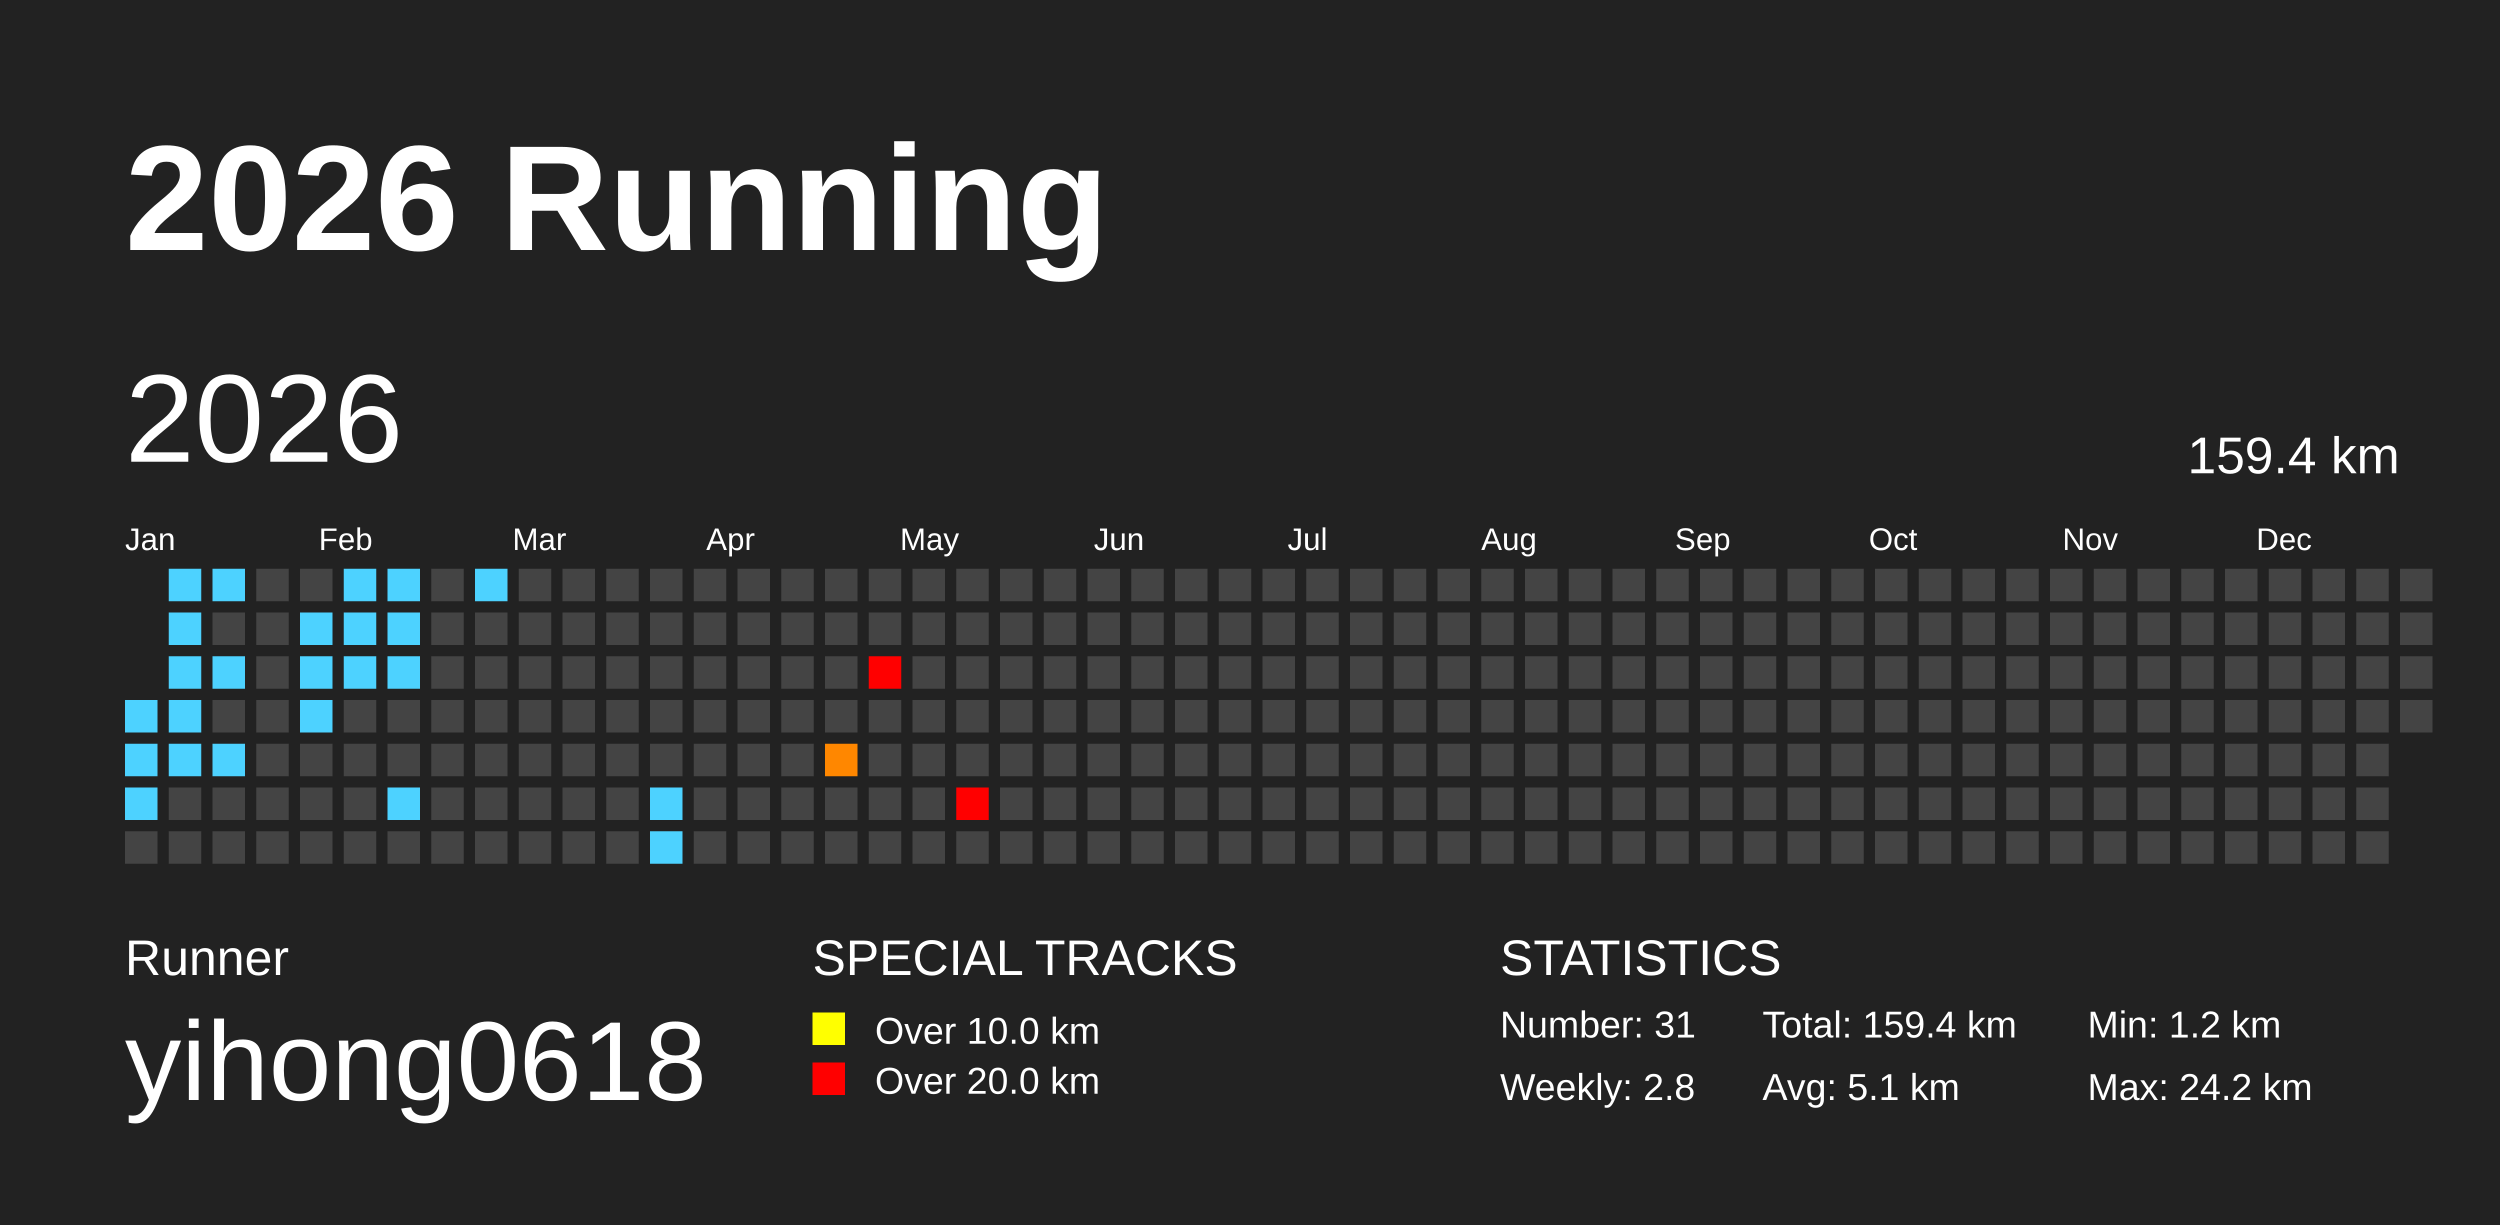
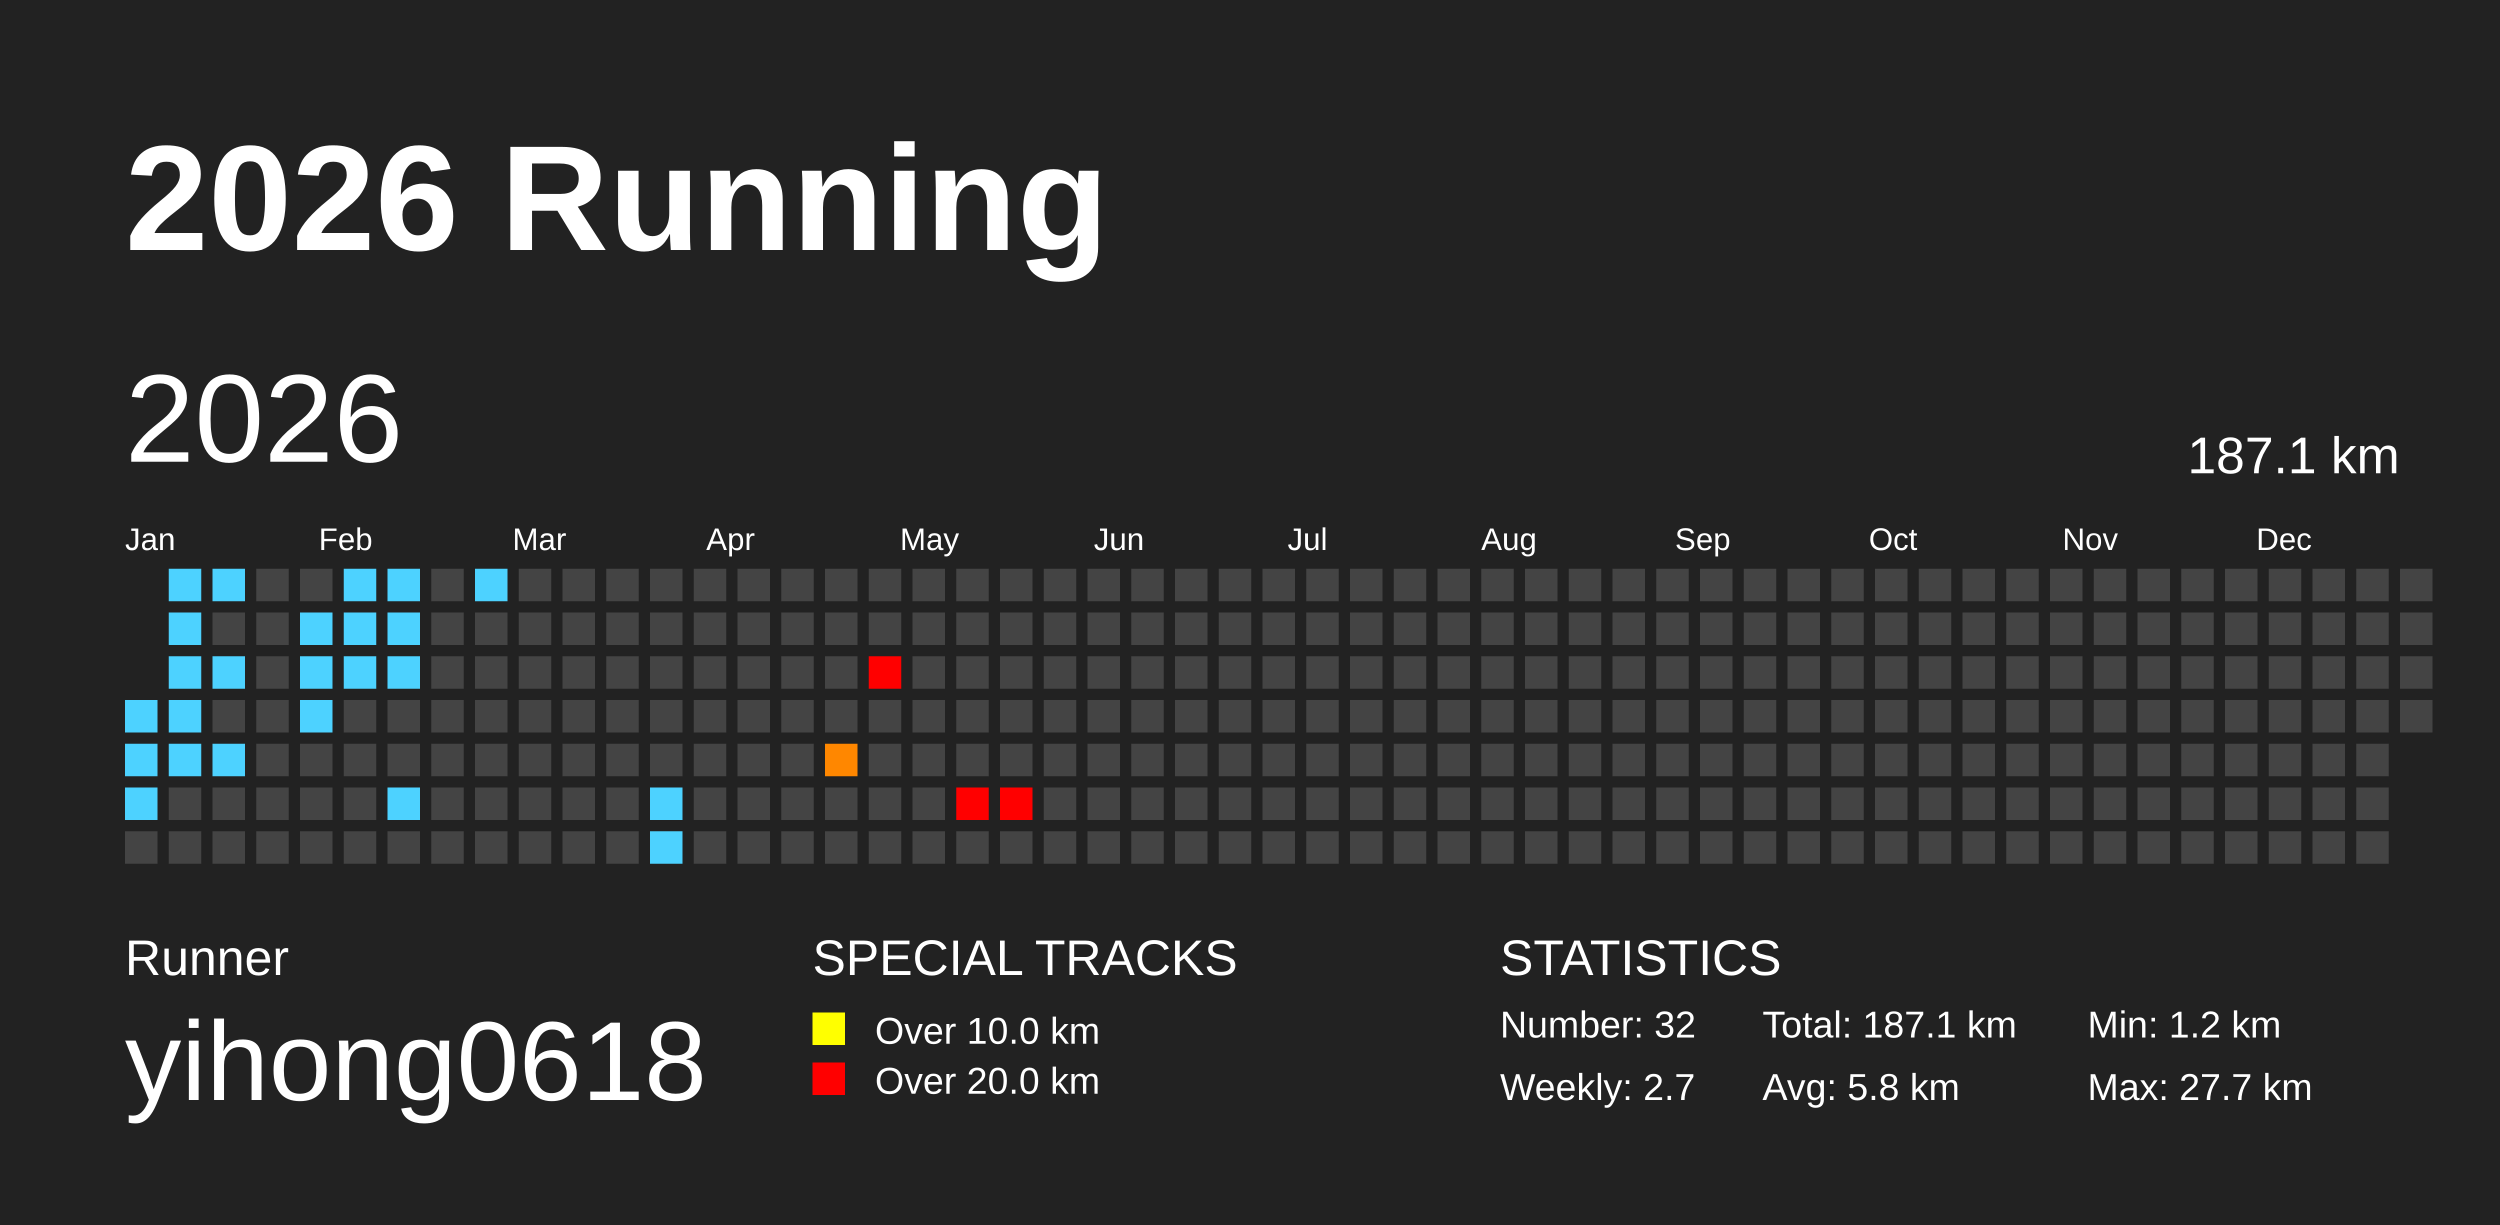
<svg xmlns="http://www.w3.org/2000/svg" baseProfile="full" height="98mm" version="1.1" viewBox="0,0,200,98" width="200mm">
  <defs />
  <rect fill="#222222" height="98" width="200" x="0" y="0" />
  <text fill="#FFFFFF" style="font-size:12px; font-family:Arial; font-weight:bold;" x="10" y="20">2026 Running</text>
  <text fill="#FFFFFF" style="font-size:4px; font-family:Arial" x="10" y="78">Runner</text>
  <text fill="#FFFFFF" style="font-size:9px; font-family:Arial" x="10" y="88">yihong0618</text>
  <text fill="#FFFFFF" style="font-size:4px; font-family:Arial" x="65" y="78">SPECIAL TRACKS</text>
  <rect fill="yellow" height="2.6" width="2.6" x="65" y="81" />
  <text fill="#FFFFFF" style="font-size:3px; font-family:Arial" x="70" y="83.5">Over 10.0 km</text>
  <rect fill="red" height="2.6" width="2.6" x="65" y="85" />
  <text fill="#FFFFFF" style="font-size:3px; font-family:Arial" x="70" y="87.5">Over 20.0 km</text>
  <text fill="#FFFFFF" style="font-size:4px; font-family:Arial" x="120" y="78">STATISTICS</text>
-   <text fill="#FFFFFF" style="font-size:3px; font-family:Arial" x="120" y="83">Number: 31</text>
-   <text fill="#FFFFFF" style="font-size:3px; font-family:Arial" x="120" y="88">Weekly: 2.8</text>
-   <text fill="#FFFFFF" style="font-size:3px; font-family:Arial" x="141" y="83">Total: 159.4 km</text>
-   <text fill="#FFFFFF" style="font-size:3px; font-family:Arial" x="141" y="88">Avg: 5.1 km</text>
+   <text fill="#FFFFFF" style="font-size:3px; font-family:Arial" x="120" y="83">Number: 32</text>
+   <text fill="#FFFFFF" style="font-size:3px; font-family:Arial" x="120" y="88">Weekly: 2.7</text>
+   <text fill="#FFFFFF" style="font-size:3px; font-family:Arial" x="141" y="83">Total: 187.1 km</text>
+   <text fill="#FFFFFF" style="font-size:3px; font-family:Arial" x="141" y="88">Avg: 5.8 km</text>
  <text fill="#FFFFFF" style="font-size:3px; font-family:Arial" x="167" y="83">Min: 1.2 km</text>
-   <text fill="#FFFFFF" style="font-size:3px; font-family:Arial" x="167" y="88">Max: 24.2 km</text>
+   <text fill="#FFFFFF" style="font-size:3px; font-family:Arial" x="167" y="88">Max: 27.7 km</text>
  <text dominant-baseline="hanging" fill="#FFFFFF" style="font-size:10.0px; font-family:Arial;" x="10" y="30">2026</text>
-   <text dominant-baseline="hanging" fill="#FFFFFF" style="font-size:4.125px; font-family:Arial;" x="175" y="35">159.4 km</text>
+   <text dominant-baseline="hanging" fill="#FFFFFF" style="font-size:4.125px; font-family:Arial;" x="175" y="35">187.1 km</text>
  <text fill="#FFFFFF" style="font-size:2.5px; font-family:Arial" x="10.0" y="44">Jan</text>
  <text fill="#FFFFFF" style="font-size:2.5px; font-family:Arial" x="25.5" y="44">Feb</text>
  <text fill="#FFFFFF" style="font-size:2.5px; font-family:Arial" x="41.0" y="44">Mar</text>
  <text fill="#FFFFFF" style="font-size:2.5px; font-family:Arial" x="56.5" y="44">Apr</text>
  <text fill="#FFFFFF" style="font-size:2.5px; font-family:Arial" x="72.0" y="44">May</text>
  <text fill="#FFFFFF" style="font-size:2.5px; font-family:Arial" x="87.5" y="44">Jun</text>
  <text fill="#FFFFFF" style="font-size:2.5px; font-family:Arial" x="103.0" y="44">Jul</text>
  <text fill="#FFFFFF" style="font-size:2.5px; font-family:Arial" x="118.5" y="44">Aug</text>
  <text fill="#FFFFFF" style="font-size:2.5px; font-family:Arial" x="134.0" y="44">Sep</text>
  <text fill="#FFFFFF" style="font-size:2.5px; font-family:Arial" x="149.5" y="44">Oct</text>
  <text fill="#FFFFFF" style="font-size:2.5px; font-family:Arial" x="165.0" y="44">Nov</text>
  <text fill="#FFFFFF" style="font-size:2.5px; font-family:Arial" x="180.5" y="44">Dec</text>
  <rect fill="#4dd2ff" height="2.6" width="2.6" x="10.0" y="56.0" />
  <rect fill="#4dd2ff" height="2.6" width="2.6" x="10.0" y="59.5" />
  <rect fill="#4dd2ff" height="2.6" width="2.6" x="10.0" y="63.0" />
  <rect fill="#444444" height="2.6" width="2.6" x="10.0" y="66.5" />
  <rect fill="#4dd2ff" height="2.6" width="2.6" x="13.5" y="45.5" />
  <rect fill="#4dd2ff" height="2.6" width="2.6" x="13.5" y="49.0" />
  <rect fill="#4dd2ff" height="2.6" width="2.6" x="13.5" y="52.5" />
  <rect fill="#4dd2ff" height="2.6" width="2.6" x="13.5" y="56.0" />
  <rect fill="#4dd2ff" height="2.6" width="2.6" x="13.5" y="59.5" />
  <rect fill="#444444" height="2.6" width="2.6" x="13.5" y="63.0" />
  <rect fill="#444444" height="2.6" width="2.6" x="13.5" y="66.5" />
  <rect fill="#4dd2ff" height="2.6" width="2.6" x="17.0" y="45.5" />
  <rect fill="#444444" height="2.6" width="2.6" x="17.0" y="49.0" />
  <rect fill="#4dd2ff" height="2.6" width="2.6" x="17.0" y="52.5" />
  <rect fill="#444444" height="2.6" width="2.6" x="17.0" y="56.0" />
  <rect fill="#4dd2ff" height="2.6" width="2.6" x="17.0" y="59.5" />
  <rect fill="#444444" height="2.6" width="2.6" x="17.0" y="63.0" />
  <rect fill="#444444" height="2.6" width="2.6" x="17.0" y="66.5" />
  <rect fill="#444444" height="2.6" width="2.6" x="20.5" y="45.5" />
  <rect fill="#444444" height="2.6" width="2.6" x="20.5" y="49.0" />
  <rect fill="#444444" height="2.6" width="2.6" x="20.5" y="52.5" />
  <rect fill="#444444" height="2.6" width="2.6" x="20.5" y="56.0" />
  <rect fill="#444444" height="2.6" width="2.6" x="20.5" y="59.5" />
  <rect fill="#444444" height="2.6" width="2.6" x="20.5" y="63.0" />
  <rect fill="#444444" height="2.6" width="2.6" x="20.5" y="66.5" />
  <rect fill="#444444" height="2.6" width="2.6" x="24.0" y="45.5" />
  <rect fill="#4dd2ff" height="2.6" width="2.6" x="24.0" y="49.0" />
  <rect fill="#4dd2ff" height="2.6" width="2.6" x="24.0" y="52.5" />
  <rect fill="#4dd2ff" height="2.6" width="2.6" x="24.0" y="56.0" />
  <rect fill="#444444" height="2.6" width="2.6" x="24.0" y="59.5" />
  <rect fill="#444444" height="2.6" width="2.6" x="24.0" y="63.0" />
  <rect fill="#444444" height="2.6" width="2.6" x="24.0" y="66.5" />
  <rect fill="#4dd2ff" height="2.6" width="2.6" x="27.5" y="45.5" />
  <rect fill="#4dd2ff" height="2.6" width="2.6" x="27.5" y="49.0" />
  <rect fill="#4dd2ff" height="2.6" width="2.6" x="27.5" y="52.5" />
  <rect fill="#444444" height="2.6" width="2.6" x="27.5" y="56.0" />
  <rect fill="#444444" height="2.6" width="2.6" x="27.5" y="59.5" />
  <rect fill="#444444" height="2.6" width="2.6" x="27.5" y="63.0" />
  <rect fill="#444444" height="2.6" width="2.6" x="27.5" y="66.5" />
  <rect fill="#4dd2ff" height="2.6" width="2.6" x="31.0" y="45.5" />
  <rect fill="#4dd2ff" height="2.6" width="2.6" x="31.0" y="49.0" />
  <rect fill="#4dd2ff" height="2.6" width="2.6" x="31.0" y="52.5" />
  <rect fill="#444444" height="2.6" width="2.6" x="31.0" y="56.0" />
  <rect fill="#444444" height="2.6" width="2.6" x="31.0" y="59.5" />
  <rect fill="#4dd2ff" height="2.6" width="2.6" x="31.0" y="63.0" />
  <rect fill="#444444" height="2.6" width="2.6" x="31.0" y="66.5" />
  <rect fill="#444444" height="2.6" width="2.6" x="34.5" y="45.5" />
  <rect fill="#444444" height="2.6" width="2.6" x="34.5" y="49.0" />
  <rect fill="#444444" height="2.6" width="2.6" x="34.5" y="52.5" />
  <rect fill="#444444" height="2.6" width="2.6" x="34.5" y="56.0" />
  <rect fill="#444444" height="2.6" width="2.6" x="34.5" y="59.5" />
  <rect fill="#444444" height="2.6" width="2.6" x="34.5" y="63.0" />
  <rect fill="#444444" height="2.6" width="2.6" x="34.5" y="66.5" />
  <rect fill="#4dd2ff" height="2.6" width="2.6" x="38.0" y="45.5" />
  <rect fill="#444444" height="2.6" width="2.6" x="38.0" y="49.0" />
  <rect fill="#444444" height="2.6" width="2.6" x="38.0" y="52.5" />
  <rect fill="#444444" height="2.6" width="2.6" x="38.0" y="56.0" />
  <rect fill="#444444" height="2.6" width="2.6" x="38.0" y="59.5" />
  <rect fill="#444444" height="2.6" width="2.6" x="38.0" y="63.0" />
  <rect fill="#444444" height="2.6" width="2.6" x="38.0" y="66.5" />
  <rect fill="#444444" height="2.6" width="2.6" x="41.5" y="45.5" />
  <rect fill="#444444" height="2.6" width="2.6" x="41.5" y="49.0" />
  <rect fill="#444444" height="2.6" width="2.6" x="41.5" y="52.5" />
  <rect fill="#444444" height="2.6" width="2.6" x="41.5" y="56.0" />
  <rect fill="#444444" height="2.6" width="2.6" x="41.5" y="59.5" />
  <rect fill="#444444" height="2.6" width="2.6" x="41.5" y="63.0" />
  <rect fill="#444444" height="2.6" width="2.6" x="41.5" y="66.5" />
  <rect fill="#444444" height="2.6" width="2.6" x="45.0" y="45.5" />
  <rect fill="#444444" height="2.6" width="2.6" x="45.0" y="49.0" />
  <rect fill="#444444" height="2.6" width="2.6" x="45.0" y="52.5" />
  <rect fill="#444444" height="2.6" width="2.6" x="45.0" y="56.0" />
  <rect fill="#444444" height="2.6" width="2.6" x="45.0" y="59.5" />
  <rect fill="#444444" height="2.6" width="2.6" x="45.0" y="63.0" />
  <rect fill="#444444" height="2.6" width="2.6" x="45.0" y="66.5" />
  <rect fill="#444444" height="2.6" width="2.6" x="48.5" y="45.5" />
  <rect fill="#444444" height="2.6" width="2.6" x="48.5" y="49.0" />
  <rect fill="#444444" height="2.6" width="2.6" x="48.5" y="52.5" />
  <rect fill="#444444" height="2.6" width="2.6" x="48.5" y="56.0" />
  <rect fill="#444444" height="2.6" width="2.6" x="48.5" y="59.5" />
  <rect fill="#444444" height="2.6" width="2.6" x="48.5" y="63.0" />
  <rect fill="#444444" height="2.6" width="2.6" x="48.5" y="66.5" />
  <rect fill="#444444" height="2.6" width="2.6" x="52.0" y="45.5" />
  <rect fill="#444444" height="2.6" width="2.6" x="52.0" y="49.0" />
  <rect fill="#444444" height="2.6" width="2.6" x="52.0" y="52.5" />
  <rect fill="#444444" height="2.6" width="2.6" x="52.0" y="56.0" />
  <rect fill="#444444" height="2.6" width="2.6" x="52.0" y="59.5" />
  <rect fill="#4dd2ff" height="2.6" width="2.6" x="52.0" y="63.0" />
  <rect fill="#4dd2ff" height="2.6" width="2.6" x="52.0" y="66.5" />
  <rect fill="#444444" height="2.6" width="2.6" x="55.5" y="45.5" />
  <rect fill="#444444" height="2.6" width="2.6" x="55.5" y="49.0" />
  <rect fill="#444444" height="2.6" width="2.6" x="55.5" y="52.5" />
  <rect fill="#444444" height="2.6" width="2.6" x="55.5" y="56.0" />
  <rect fill="#444444" height="2.6" width="2.6" x="55.5" y="59.5" />
  <rect fill="#444444" height="2.6" width="2.6" x="55.5" y="63.0" />
  <rect fill="#444444" height="2.6" width="2.6" x="55.5" y="66.5" />
  <rect fill="#444444" height="2.6" width="2.6" x="59.0" y="45.5" />
  <rect fill="#444444" height="2.6" width="2.6" x="59.0" y="49.0" />
  <rect fill="#444444" height="2.6" width="2.6" x="59.0" y="52.5" />
  <rect fill="#444444" height="2.6" width="2.6" x="59.0" y="56.0" />
  <rect fill="#444444" height="2.6" width="2.6" x="59.0" y="59.5" />
  <rect fill="#444444" height="2.6" width="2.6" x="59.0" y="63.0" />
  <rect fill="#444444" height="2.6" width="2.6" x="59.0" y="66.5" />
  <rect fill="#444444" height="2.6" width="2.6" x="62.5" y="45.5" />
  <rect fill="#444444" height="2.6" width="2.6" x="62.5" y="49.0" />
  <rect fill="#444444" height="2.6" width="2.6" x="62.5" y="52.5" />
  <rect fill="#444444" height="2.6" width="2.6" x="62.5" y="56.0" />
  <rect fill="#444444" height="2.6" width="2.6" x="62.5" y="59.5" />
  <rect fill="#444444" height="2.6" width="2.6" x="62.5" y="63.0" />
  <rect fill="#444444" height="2.6" width="2.6" x="62.5" y="66.5" />
  <rect fill="#444444" height="2.6" width="2.6" x="66.0" y="45.5" />
  <rect fill="#444444" height="2.6" width="2.6" x="66.0" y="49.0" />
  <rect fill="#444444" height="2.6" width="2.6" x="66.0" y="52.5" />
  <rect fill="#444444" height="2.6" width="2.6" x="66.0" y="56.0" />
  <rect fill="#ff8700" height="2.6" width="2.6" x="66.0" y="59.5" />
  <rect fill="#444444" height="2.6" width="2.6" x="66.0" y="63.0" />
  <rect fill="#444444" height="2.6" width="2.6" x="66.0" y="66.5" />
  <rect fill="#444444" height="2.6" width="2.6" x="69.5" y="45.5" />
  <rect fill="#444444" height="2.6" width="2.6" x="69.5" y="49.0" />
  <rect fill="red" height="2.6" width="2.6" x="69.5" y="52.5" />
  <rect fill="#444444" height="2.6" width="2.6" x="69.5" y="56.0" />
  <rect fill="#444444" height="2.6" width="2.6" x="69.5" y="59.5" />
  <rect fill="#444444" height="2.6" width="2.6" x="69.5" y="63.0" />
  <rect fill="#444444" height="2.6" width="2.6" x="69.5" y="66.5" />
  <rect fill="#444444" height="2.6" width="2.6" x="73.0" y="45.5" />
  <rect fill="#444444" height="2.6" width="2.6" x="73.0" y="49.0" />
  <rect fill="#444444" height="2.6" width="2.6" x="73.0" y="52.5" />
  <rect fill="#444444" height="2.6" width="2.6" x="73.0" y="56.0" />
  <rect fill="#444444" height="2.6" width="2.6" x="73.0" y="59.5" />
  <rect fill="#444444" height="2.6" width="2.6" x="73.0" y="63.0" />
  <rect fill="#444444" height="2.6" width="2.6" x="73.0" y="66.5" />
  <rect fill="#444444" height="2.6" width="2.6" x="76.5" y="45.5" />
  <rect fill="#444444" height="2.6" width="2.6" x="76.5" y="49.0" />
  <rect fill="#444444" height="2.6" width="2.6" x="76.5" y="52.5" />
  <rect fill="#444444" height="2.6" width="2.6" x="76.5" y="56.0" />
  <rect fill="#444444" height="2.6" width="2.6" x="76.5" y="59.5" />
  <rect fill="red" height="2.6" width="2.6" x="76.5" y="63.0" />
  <rect fill="#444444" height="2.6" width="2.6" x="76.5" y="66.5" />
  <rect fill="#444444" height="2.6" width="2.6" x="80.0" y="45.5" />
  <rect fill="#444444" height="2.6" width="2.6" x="80.0" y="49.0" />
  <rect fill="#444444" height="2.6" width="2.6" x="80.0" y="52.5" />
  <rect fill="#444444" height="2.6" width="2.6" x="80.0" y="56.0" />
  <rect fill="#444444" height="2.6" width="2.6" x="80.0" y="59.5" />
-   <rect fill="#444444" height="2.6" width="2.6" x="80.0" y="63.0" />
+   <rect fill="red" height="2.6" width="2.6" x="80.0" y="63.0" />
  <rect fill="#444444" height="2.6" width="2.6" x="80.0" y="66.5" />
  <rect fill="#444444" height="2.6" width="2.6" x="83.5" y="45.5" />
  <rect fill="#444444" height="2.6" width="2.6" x="83.5" y="49.0" />
  <rect fill="#444444" height="2.6" width="2.6" x="83.5" y="52.5" />
  <rect fill="#444444" height="2.6" width="2.6" x="83.5" y="56.0" />
  <rect fill="#444444" height="2.6" width="2.6" x="83.5" y="59.5" />
  <rect fill="#444444" height="2.6" width="2.6" x="83.5" y="63.0" />
  <rect fill="#444444" height="2.6" width="2.6" x="83.5" y="66.5" />
  <rect fill="#444444" height="2.6" width="2.6" x="87.0" y="45.5" />
  <rect fill="#444444" height="2.6" width="2.6" x="87.0" y="49.0" />
  <rect fill="#444444" height="2.6" width="2.6" x="87.0" y="52.5" />
  <rect fill="#444444" height="2.6" width="2.6" x="87.0" y="56.0" />
  <rect fill="#444444" height="2.6" width="2.6" x="87.0" y="59.5" />
  <rect fill="#444444" height="2.6" width="2.6" x="87.0" y="63.0" />
  <rect fill="#444444" height="2.6" width="2.6" x="87.0" y="66.5" />
  <rect fill="#444444" height="2.6" width="2.6" x="90.5" y="45.5" />
  <rect fill="#444444" height="2.6" width="2.6" x="90.5" y="49.0" />
  <rect fill="#444444" height="2.6" width="2.6" x="90.5" y="52.5" />
  <rect fill="#444444" height="2.6" width="2.6" x="90.5" y="56.0" />
  <rect fill="#444444" height="2.6" width="2.6" x="90.5" y="59.5" />
  <rect fill="#444444" height="2.6" width="2.6" x="90.5" y="63.0" />
  <rect fill="#444444" height="2.6" width="2.6" x="90.5" y="66.5" />
  <rect fill="#444444" height="2.6" width="2.6" x="94.0" y="45.5" />
  <rect fill="#444444" height="2.6" width="2.6" x="94.0" y="49.0" />
  <rect fill="#444444" height="2.6" width="2.6" x="94.0" y="52.5" />
  <rect fill="#444444" height="2.6" width="2.6" x="94.0" y="56.0" />
  <rect fill="#444444" height="2.6" width="2.6" x="94.0" y="59.5" />
  <rect fill="#444444" height="2.6" width="2.6" x="94.0" y="63.0" />
  <rect fill="#444444" height="2.6" width="2.6" x="94.0" y="66.5" />
  <rect fill="#444444" height="2.6" width="2.6" x="97.5" y="45.5" />
  <rect fill="#444444" height="2.6" width="2.6" x="97.5" y="49.0" />
  <rect fill="#444444" height="2.6" width="2.6" x="97.5" y="52.5" />
  <rect fill="#444444" height="2.6" width="2.6" x="97.5" y="56.0" />
  <rect fill="#444444" height="2.6" width="2.6" x="97.5" y="59.5" />
  <rect fill="#444444" height="2.6" width="2.6" x="97.5" y="63.0" />
  <rect fill="#444444" height="2.6" width="2.6" x="97.5" y="66.5" />
  <rect fill="#444444" height="2.6" width="2.6" x="101.0" y="45.5" />
  <rect fill="#444444" height="2.6" width="2.6" x="101.0" y="49.0" />
  <rect fill="#444444" height="2.6" width="2.6" x="101.0" y="52.5" />
  <rect fill="#444444" height="2.6" width="2.6" x="101.0" y="56.0" />
  <rect fill="#444444" height="2.6" width="2.6" x="101.0" y="59.5" />
  <rect fill="#444444" height="2.6" width="2.6" x="101.0" y="63.0" />
  <rect fill="#444444" height="2.6" width="2.6" x="101.0" y="66.5" />
  <rect fill="#444444" height="2.6" width="2.6" x="104.5" y="45.5" />
  <rect fill="#444444" height="2.6" width="2.6" x="104.5" y="49.0" />
  <rect fill="#444444" height="2.6" width="2.6" x="104.5" y="52.5" />
  <rect fill="#444444" height="2.6" width="2.6" x="104.5" y="56.0" />
  <rect fill="#444444" height="2.6" width="2.6" x="104.5" y="59.5" />
  <rect fill="#444444" height="2.6" width="2.6" x="104.5" y="63.0" />
  <rect fill="#444444" height="2.6" width="2.6" x="104.5" y="66.5" />
  <rect fill="#444444" height="2.6" width="2.6" x="108.0" y="45.5" />
  <rect fill="#444444" height="2.6" width="2.6" x="108.0" y="49.0" />
  <rect fill="#444444" height="2.6" width="2.6" x="108.0" y="52.5" />
  <rect fill="#444444" height="2.6" width="2.6" x="108.0" y="56.0" />
  <rect fill="#444444" height="2.6" width="2.6" x="108.0" y="59.5" />
  <rect fill="#444444" height="2.6" width="2.6" x="108.0" y="63.0" />
  <rect fill="#444444" height="2.6" width="2.6" x="108.0" y="66.5" />
  <rect fill="#444444" height="2.6" width="2.6" x="111.5" y="45.5" />
  <rect fill="#444444" height="2.6" width="2.6" x="111.5" y="49.0" />
  <rect fill="#444444" height="2.6" width="2.6" x="111.5" y="52.5" />
  <rect fill="#444444" height="2.6" width="2.6" x="111.5" y="56.0" />
  <rect fill="#444444" height="2.6" width="2.6" x="111.5" y="59.5" />
  <rect fill="#444444" height="2.6" width="2.6" x="111.5" y="63.0" />
  <rect fill="#444444" height="2.6" width="2.6" x="111.5" y="66.5" />
  <rect fill="#444444" height="2.6" width="2.6" x="115.0" y="45.5" />
  <rect fill="#444444" height="2.6" width="2.6" x="115.0" y="49.0" />
  <rect fill="#444444" height="2.6" width="2.6" x="115.0" y="52.5" />
  <rect fill="#444444" height="2.6" width="2.6" x="115.0" y="56.0" />
  <rect fill="#444444" height="2.6" width="2.6" x="115.0" y="59.5" />
  <rect fill="#444444" height="2.6" width="2.6" x="115.0" y="63.0" />
  <rect fill="#444444" height="2.6" width="2.6" x="115.0" y="66.5" />
  <rect fill="#444444" height="2.6" width="2.6" x="118.5" y="45.5" />
  <rect fill="#444444" height="2.6" width="2.6" x="118.5" y="49.0" />
  <rect fill="#444444" height="2.6" width="2.6" x="118.5" y="52.5" />
  <rect fill="#444444" height="2.6" width="2.6" x="118.5" y="56.0" />
  <rect fill="#444444" height="2.6" width="2.6" x="118.5" y="59.5" />
  <rect fill="#444444" height="2.6" width="2.6" x="118.5" y="63.0" />
  <rect fill="#444444" height="2.6" width="2.6" x="118.5" y="66.5" />
  <rect fill="#444444" height="2.6" width="2.6" x="122.0" y="45.5" />
  <rect fill="#444444" height="2.6" width="2.6" x="122.0" y="49.0" />
  <rect fill="#444444" height="2.6" width="2.6" x="122.0" y="52.5" />
  <rect fill="#444444" height="2.6" width="2.6" x="122.0" y="56.0" />
  <rect fill="#444444" height="2.6" width="2.6" x="122.0" y="59.5" />
  <rect fill="#444444" height="2.6" width="2.6" x="122.0" y="63.0" />
  <rect fill="#444444" height="2.6" width="2.6" x="122.0" y="66.5" />
  <rect fill="#444444" height="2.6" width="2.6" x="125.5" y="45.5" />
  <rect fill="#444444" height="2.6" width="2.6" x="125.5" y="49.0" />
  <rect fill="#444444" height="2.6" width="2.6" x="125.5" y="52.5" />
  <rect fill="#444444" height="2.6" width="2.6" x="125.5" y="56.0" />
  <rect fill="#444444" height="2.6" width="2.6" x="125.5" y="59.5" />
  <rect fill="#444444" height="2.6" width="2.6" x="125.5" y="63.0" />
  <rect fill="#444444" height="2.6" width="2.6" x="125.5" y="66.5" />
  <rect fill="#444444" height="2.6" width="2.6" x="129.0" y="45.5" />
  <rect fill="#444444" height="2.6" width="2.6" x="129.0" y="49.0" />
  <rect fill="#444444" height="2.6" width="2.6" x="129.0" y="52.5" />
  <rect fill="#444444" height="2.6" width="2.6" x="129.0" y="56.0" />
  <rect fill="#444444" height="2.6" width="2.6" x="129.0" y="59.5" />
  <rect fill="#444444" height="2.6" width="2.6" x="129.0" y="63.0" />
  <rect fill="#444444" height="2.6" width="2.6" x="129.0" y="66.5" />
  <rect fill="#444444" height="2.6" width="2.6" x="132.5" y="45.5" />
  <rect fill="#444444" height="2.6" width="2.6" x="132.5" y="49.0" />
  <rect fill="#444444" height="2.6" width="2.6" x="132.5" y="52.5" />
  <rect fill="#444444" height="2.6" width="2.6" x="132.5" y="56.0" />
  <rect fill="#444444" height="2.6" width="2.6" x="132.5" y="59.5" />
  <rect fill="#444444" height="2.6" width="2.6" x="132.5" y="63.0" />
  <rect fill="#444444" height="2.6" width="2.6" x="132.5" y="66.5" />
  <rect fill="#444444" height="2.6" width="2.6" x="136.0" y="45.5" />
  <rect fill="#444444" height="2.6" width="2.6" x="136.0" y="49.0" />
  <rect fill="#444444" height="2.6" width="2.6" x="136.0" y="52.5" />
  <rect fill="#444444" height="2.6" width="2.6" x="136.0" y="56.0" />
  <rect fill="#444444" height="2.6" width="2.6" x="136.0" y="59.5" />
  <rect fill="#444444" height="2.6" width="2.6" x="136.0" y="63.0" />
  <rect fill="#444444" height="2.6" width="2.6" x="136.0" y="66.5" />
  <rect fill="#444444" height="2.6" width="2.6" x="139.5" y="45.5" />
  <rect fill="#444444" height="2.6" width="2.6" x="139.5" y="49.0" />
  <rect fill="#444444" height="2.6" width="2.6" x="139.5" y="52.5" />
  <rect fill="#444444" height="2.6" width="2.6" x="139.5" y="56.0" />
  <rect fill="#444444" height="2.6" width="2.6" x="139.5" y="59.5" />
  <rect fill="#444444" height="2.6" width="2.6" x="139.5" y="63.0" />
  <rect fill="#444444" height="2.6" width="2.6" x="139.5" y="66.5" />
  <rect fill="#444444" height="2.6" width="2.6" x="143.0" y="45.5" />
  <rect fill="#444444" height="2.6" width="2.6" x="143.0" y="49.0" />
  <rect fill="#444444" height="2.6" width="2.6" x="143.0" y="52.5" />
  <rect fill="#444444" height="2.6" width="2.6" x="143.0" y="56.0" />
  <rect fill="#444444" height="2.6" width="2.6" x="143.0" y="59.5" />
  <rect fill="#444444" height="2.6" width="2.6" x="143.0" y="63.0" />
  <rect fill="#444444" height="2.6" width="2.6" x="143.0" y="66.5" />
  <rect fill="#444444" height="2.6" width="2.6" x="146.5" y="45.5" />
  <rect fill="#444444" height="2.6" width="2.6" x="146.5" y="49.0" />
  <rect fill="#444444" height="2.6" width="2.6" x="146.5" y="52.5" />
  <rect fill="#444444" height="2.6" width="2.6" x="146.5" y="56.0" />
  <rect fill="#444444" height="2.6" width="2.6" x="146.5" y="59.5" />
  <rect fill="#444444" height="2.6" width="2.6" x="146.5" y="63.0" />
  <rect fill="#444444" height="2.6" width="2.6" x="146.5" y="66.5" />
  <rect fill="#444444" height="2.6" width="2.6" x="150.0" y="45.5" />
  <rect fill="#444444" height="2.6" width="2.6" x="150.0" y="49.0" />
  <rect fill="#444444" height="2.6" width="2.6" x="150.0" y="52.5" />
  <rect fill="#444444" height="2.6" width="2.6" x="150.0" y="56.0" />
  <rect fill="#444444" height="2.6" width="2.6" x="150.0" y="59.5" />
  <rect fill="#444444" height="2.6" width="2.6" x="150.0" y="63.0" />
  <rect fill="#444444" height="2.6" width="2.6" x="150.0" y="66.5" />
  <rect fill="#444444" height="2.6" width="2.6" x="153.5" y="45.5" />
  <rect fill="#444444" height="2.6" width="2.6" x="153.5" y="49.0" />
  <rect fill="#444444" height="2.6" width="2.6" x="153.5" y="52.5" />
  <rect fill="#444444" height="2.6" width="2.6" x="153.5" y="56.0" />
  <rect fill="#444444" height="2.6" width="2.6" x="153.5" y="59.5" />
  <rect fill="#444444" height="2.6" width="2.6" x="153.5" y="63.0" />
  <rect fill="#444444" height="2.6" width="2.6" x="153.5" y="66.5" />
  <rect fill="#444444" height="2.6" width="2.6" x="157.0" y="45.5" />
  <rect fill="#444444" height="2.6" width="2.6" x="157.0" y="49.0" />
  <rect fill="#444444" height="2.6" width="2.6" x="157.0" y="52.5" />
  <rect fill="#444444" height="2.6" width="2.6" x="157.0" y="56.0" />
  <rect fill="#444444" height="2.6" width="2.6" x="157.0" y="59.5" />
  <rect fill="#444444" height="2.6" width="2.6" x="157.0" y="63.0" />
  <rect fill="#444444" height="2.6" width="2.6" x="157.0" y="66.5" />
  <rect fill="#444444" height="2.6" width="2.6" x="160.5" y="45.5" />
  <rect fill="#444444" height="2.6" width="2.6" x="160.5" y="49.0" />
  <rect fill="#444444" height="2.6" width="2.6" x="160.5" y="52.5" />
  <rect fill="#444444" height="2.6" width="2.6" x="160.5" y="56.0" />
  <rect fill="#444444" height="2.6" width="2.6" x="160.5" y="59.5" />
  <rect fill="#444444" height="2.6" width="2.6" x="160.5" y="63.0" />
  <rect fill="#444444" height="2.6" width="2.6" x="160.5" y="66.5" />
  <rect fill="#444444" height="2.6" width="2.6" x="164.0" y="45.5" />
  <rect fill="#444444" height="2.6" width="2.6" x="164.0" y="49.0" />
  <rect fill="#444444" height="2.6" width="2.6" x="164.0" y="52.5" />
  <rect fill="#444444" height="2.6" width="2.6" x="164.0" y="56.0" />
  <rect fill="#444444" height="2.6" width="2.6" x="164.0" y="59.5" />
  <rect fill="#444444" height="2.6" width="2.6" x="164.0" y="63.0" />
  <rect fill="#444444" height="2.6" width="2.6" x="164.0" y="66.5" />
  <rect fill="#444444" height="2.6" width="2.6" x="167.5" y="45.5" />
  <rect fill="#444444" height="2.6" width="2.6" x="167.5" y="49.0" />
  <rect fill="#444444" height="2.6" width="2.6" x="167.5" y="52.5" />
  <rect fill="#444444" height="2.6" width="2.6" x="167.5" y="56.0" />
  <rect fill="#444444" height="2.6" width="2.6" x="167.5" y="59.5" />
  <rect fill="#444444" height="2.6" width="2.6" x="167.5" y="63.0" />
  <rect fill="#444444" height="2.6" width="2.6" x="167.5" y="66.5" />
  <rect fill="#444444" height="2.6" width="2.6" x="171.0" y="45.5" />
  <rect fill="#444444" height="2.6" width="2.6" x="171.0" y="49.0" />
  <rect fill="#444444" height="2.6" width="2.6" x="171.0" y="52.5" />
  <rect fill="#444444" height="2.6" width="2.6" x="171.0" y="56.0" />
  <rect fill="#444444" height="2.6" width="2.6" x="171.0" y="59.5" />
  <rect fill="#444444" height="2.6" width="2.6" x="171.0" y="63.0" />
  <rect fill="#444444" height="2.6" width="2.6" x="171.0" y="66.5" />
  <rect fill="#444444" height="2.6" width="2.6" x="174.5" y="45.5" />
  <rect fill="#444444" height="2.6" width="2.6" x="174.5" y="49.0" />
  <rect fill="#444444" height="2.6" width="2.6" x="174.5" y="52.5" />
  <rect fill="#444444" height="2.6" width="2.6" x="174.5" y="56.0" />
  <rect fill="#444444" height="2.6" width="2.6" x="174.5" y="59.5" />
  <rect fill="#444444" height="2.6" width="2.6" x="174.5" y="63.0" />
  <rect fill="#444444" height="2.6" width="2.6" x="174.5" y="66.5" />
  <rect fill="#444444" height="2.6" width="2.6" x="178.0" y="45.5" />
  <rect fill="#444444" height="2.6" width="2.6" x="178.0" y="49.0" />
  <rect fill="#444444" height="2.6" width="2.6" x="178.0" y="52.5" />
  <rect fill="#444444" height="2.6" width="2.6" x="178.0" y="56.0" />
  <rect fill="#444444" height="2.6" width="2.6" x="178.0" y="59.5" />
  <rect fill="#444444" height="2.6" width="2.6" x="178.0" y="63.0" />
  <rect fill="#444444" height="2.6" width="2.6" x="178.0" y="66.5" />
  <rect fill="#444444" height="2.6" width="2.6" x="181.5" y="45.5" />
  <rect fill="#444444" height="2.6" width="2.6" x="181.5" y="49.0" />
  <rect fill="#444444" height="2.6" width="2.6" x="181.5" y="52.5" />
  <rect fill="#444444" height="2.6" width="2.6" x="181.5" y="56.0" />
  <rect fill="#444444" height="2.6" width="2.6" x="181.5" y="59.5" />
  <rect fill="#444444" height="2.6" width="2.6" x="181.5" y="63.0" />
  <rect fill="#444444" height="2.6" width="2.6" x="181.5" y="66.5" />
  <rect fill="#444444" height="2.6" width="2.6" x="185.0" y="45.5" />
  <rect fill="#444444" height="2.6" width="2.6" x="185.0" y="49.0" />
  <rect fill="#444444" height="2.6" width="2.6" x="185.0" y="52.5" />
  <rect fill="#444444" height="2.6" width="2.6" x="185.0" y="56.0" />
  <rect fill="#444444" height="2.6" width="2.6" x="185.0" y="59.5" />
  <rect fill="#444444" height="2.6" width="2.6" x="185.0" y="63.0" />
  <rect fill="#444444" height="2.6" width="2.6" x="185.0" y="66.5" />
  <rect fill="#444444" height="2.6" width="2.6" x="188.5" y="45.5" />
  <rect fill="#444444" height="2.6" width="2.6" x="188.5" y="49.0" />
  <rect fill="#444444" height="2.6" width="2.6" x="188.5" y="52.5" />
  <rect fill="#444444" height="2.6" width="2.6" x="188.5" y="56.0" />
  <rect fill="#444444" height="2.6" width="2.6" x="188.5" y="59.5" />
  <rect fill="#444444" height="2.6" width="2.6" x="188.5" y="63.0" />
  <rect fill="#444444" height="2.6" width="2.6" x="188.5" y="66.5" />
  <rect fill="#444444" height="2.6" width="2.6" x="192.0" y="45.5" />
  <rect fill="#444444" height="2.6" width="2.6" x="192.0" y="49.0" />
  <rect fill="#444444" height="2.6" width="2.6" x="192.0" y="52.5" />
  <rect fill="#444444" height="2.6" width="2.6" x="192.0" y="56.0" />
</svg>
